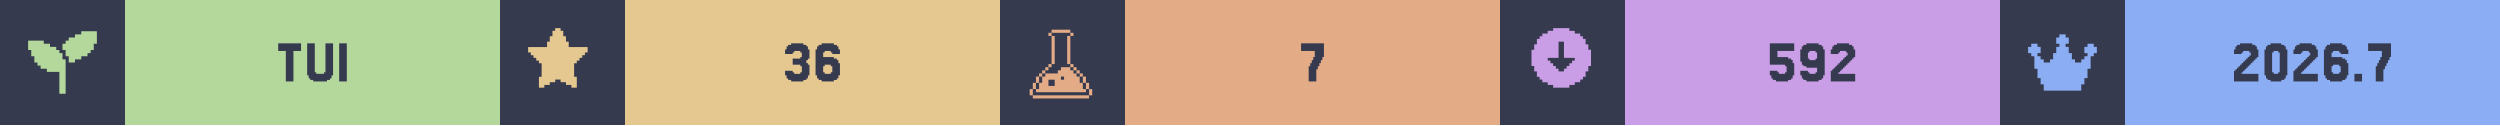
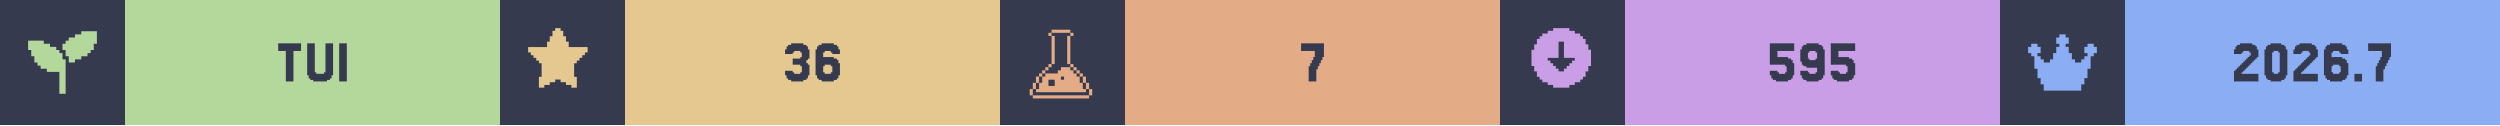
<svg xmlns="http://www.w3.org/2000/svg" width="1200" viewBox="0 0 200 10">
  <g>
    <rect width="200" height="10" fill="#363a4f" />
    <g class="badge" transform="translate(0 0)">
      <path transform="translate(2 2) scale(0.25)" fill="#b4d89c" d="M 18 2 L 18 3 L 16 3 L 16 4 L 14 4 L 14 5 L 13 5 L 13 6 L 12 6 L 12 8 L 13 8 L 13 10 L 14 10 L 14 12 L 16 12 L 16 11 L 18 11 L 18 10 L 20 10 L 20 9 L 21 9 L 21 8 L 22 8 L 22 6 L 23 6 L 23 2 L 18 2 z M 1 5 L 1 8 L 2 8 L 2 10 L 3 10 L 3 12 L 4 12 L 4 13 L 5 13 L 5 14 L 7 14 L 7 15 L 11 15 L 11 22 L 13 22 L 13 11 L 12 11 L 12 9 L 11 9 L 11 8 L 10 8 L 10 7 L 8 7 L 8 6 L 6 6 L 6 5 L 1 5 z" />
      <rect fill="#b4d89c" width="30" height="10" x="10" y="0" />
      <path fill="#363a4f" d="M24.085 3.467V4.077H23.476V6.516H22.866V4.077H22.256V3.467Z M25.305 5.785V5.907H25.915V5.785H26.037V3.467H26.646V6.029H26.524V6.272H26.402V6.394H26.159V6.516H25.061V6.394H24.817V6.272H24.695V6.029H24.573V3.467H25.183V5.785Z M27.744 3.467V6.516H27.134V3.467Z" />
    </g>
    <g class="badge" transform="translate(40 0)">
      <path transform="" fill="#e5c890" d="M5.929 6.145h.216v.866h-.433v-.217H5.28v-.216h-.432v-.216h-.433v.216H3.98v.216h-.433v.217h-.433v-.866h.217V5.063h-.217v-.216H2.9V4.63h-.217v-.216h-.216v-.217H2.25v-.432h1.515v-.433h.216v-.433h.216v-.433h.217V2.25h.433v.216h.216v.433h.216v.433h.217v.433H7.01v.432h-.217v.217h-.216v.216h-.216v.217h-.217v.216H5.93z" />
      <rect fill="#e5c890" width="30" height="10" x="10" y="0" />
      <path fill="#363a4f" d="M23.415 5.663V5.785H23.537V5.907H24.024V5.785H24.146V5.297H24.024V5.175H23.415V4.687H24.024V4.565H24.146V4.199H24.024V4.077H23.537V4.199H23.415V4.321H22.805V3.955H22.927V3.711H23.049V3.589H23.293V3.467H24.268V3.589H24.512V3.711H24.634V3.955H24.756V4.687H24.634V4.809H24.512V5.053H24.634V5.175H24.756V6.029H24.634V6.272H24.512V6.394H24.268V6.516H23.293V6.394H23.049V6.272H22.927V6.029H22.805V5.663Z M25.976 5.785V5.907H26.463V5.785H26.585V5.297H26.463V5.175H25.976V5.297H25.854V5.785ZM25.854 4.565H26.707V4.687H26.951V4.809H27.073V5.053H27.195V6.029H27.073V6.272H26.951V6.394H26.707V6.516H25.732V6.394H25.488V6.272H25.366V6.029H25.244V3.955H25.366V3.711H25.488V3.589H25.732V3.467H26.707V3.589H26.951V3.711H27.073V3.955H27.195V4.321H26.585V4.199H26.463V4.077H25.976V4.199H25.854Z" />
    </g>
    <g class="badge" transform="translate(80 0)">
      <path transform="translate(2 2) scale(0.25)" fill="#e3ac86" d="M 8.502 1.5 L 8.502 2.5 L 14.504 2.5 L 14.504 1.5 L 8.502 1.5 z M 14.504 2.5 L 14.504 3.5 L 15.504 3.5 L 15.504 2.5 L 14.504 2.5 z M 14.504 3.5 L 13.502 3.5 L 13.502 12.502 L 14.504 12.502 L 14.504 3.5 z M 14.504 12.502 L 14.504 13.502 L 15.504 13.502 L 15.504 12.502 L 14.504 12.502 z M 15.504 13.502 L 15.504 14.504 L 16.504 14.504 L 16.504 15.504 L 17.504 15.504 L 17.504 16.504 L 18.504 16.504 L 18.504 15.502 L 17.504 15.502 L 17.504 14.502 L 16.504 14.502 L 16.504 13.502 L 15.504 13.502 z M 18.504 16.504 L 18.504 18.504 L 19.504 18.504 L 19.504 16.504 L 18.504 16.504 z M 19.504 18.504 L 19.504 20.504 L 20.504 20.504 L 20.504 18.504 L 19.504 18.504 z M 20.504 20.504 L 20.504 22.504 L 21.504 22.504 L 21.504 20.504 L 20.504 20.504 z M 19.504 20.504 L 18.504 20.504 L 18.504 18.504 L 17.504 18.504 L 17.504 16.504 L 16.504 16.504 L 16.504 15.504 L 15.504 15.504 L 15.504 14.504 L 14.504 14.504 L 14.504 13.502 L 11.502 13.502 L 11.502 14.504 L 10.502 14.504 L 10.502 15.504 L 6.502 15.504 L 6.502 16.504 L 5.5 16.504 L 5.5 18.504 L 4.5 18.504 L 4.5 20.504 L 3.5 20.504 L 3.5 21.504 L 19.504 21.504 L 19.504 20.504 z M 3.5 20.504 L 3.5 18.504 L 2.5 18.504 L 2.5 20.504 L 3.5 20.504 z M 2.5 20.504 L 1.5 20.504 L 1.5 22.504 L 2.5 22.504 L 2.5 20.504 z M 3.5 18.504 L 4.5 18.504 L 4.5 16.504 L 3.5 16.504 L 3.5 18.504 z M 4.5 16.504 L 5.5 16.504 L 5.5 15.504 L 6.502 15.504 L 6.502 14.504 L 7.502 14.504 L 7.502 13.502 L 6.502 13.502 L 6.502 14.502 L 5.5 14.502 L 5.5 15.502 L 4.5 15.502 L 4.5 16.504 z M 7.502 13.502 L 8.502 13.502 L 8.502 12.502 L 7.502 12.502 L 7.502 13.502 z M 8.502 12.502 L 9.502 12.502 L 9.502 3.5 L 8.502 3.5 L 8.502 12.502 z M 8.502 3.5 L 8.502 2.5 L 7.502 2.5 L 7.502 3.5 L 8.502 3.5 z M 11.502 16.504 L 12.502 16.504 L 12.502 17.504 L 11.502 17.504 L 11.502 16.504 z M 7.502 17.504 L 9.502 17.504 L 9.502 19.504 L 7.502 19.504 L 7.502 17.504 z M 2.5 22.506 L 2.5 23.506 L 20.504 23.506 L 20.504 22.506 L 2.5 22.506 z" />
      <rect fill="#e3ac86" width="30" height="10" x="10" y="0" />
      <path fill="#363a4f" d="M24.817 5.297V5.053H24.939V4.809H25.061V4.565H25.183V4.077H24.085V3.467H25.915V4.565H25.793V4.809H25.671V5.053H25.549V5.297H25.427V5.541H25.305V6.516H24.695V5.297Z" />
    </g>
    <g class="badge" transform="translate(120 0)">
      <path transform="" fill="#ca9ee6" d="M5.55 6.794h.432v-.216h.433v-.216h.216v-.217h.217v-.433h.216V5.28h.217V3.981h-.217v-.433h-.216v-.433h-.217V2.9h-.216v-.217h-.433v-.216h-.433V2.25h-1.298v.216h-.433v.216h-.433V2.9h-.216v.216h-.217v.433h-.216v.433h-.217v1.298h.217v.433h.216v.433h.217v.217h.216v.216h.433v.216h.433v.217h1.298zm-1.083-1.298v-.217h-.216v-.216h-.217v-.216h-.216V4.63h.866V3.332h.432V4.63h.866v.217h-.216v.216h-.217v.216h-.216v.217h-.217v.216h-.432v-.216z" />
      <rect fill="#ca9ee6" width="30" height="10" x="10" y="0" />
-       <path fill="#363a4f" d="M22.195 5.663V5.785H22.317V5.907H22.805V5.785H22.927V5.297H22.805V5.175H21.585V3.467H23.537V4.077H22.195V4.565H23.049V4.687H23.293V4.809H23.415V5.053H23.537V6.029H23.415V6.272H23.293V6.394H23.049V6.516H22.073V6.394H21.829V6.272H21.707V6.029H21.585V5.663Z M25.366 4.687V4.199H25.244V4.077H24.756V4.199H24.634V4.687H24.756V4.809H25.244V4.687ZM24.146 6.272V6.029H24.024V5.663H24.634V5.785H24.756V5.907H25.244V5.785H25.366V5.419H24.512V5.297H24.268V5.175H24.146V4.931H24.024V3.955H24.146V3.711H24.268V3.589H24.512V3.467H25.488V3.589H25.732V3.711H25.854V3.955H25.976V6.029H25.854V6.272H25.732V6.394H25.488V6.516H24.512V6.394H24.268V6.272Z M27.195 5.663V5.785H27.073V5.907H28.415V6.516H26.463V5.663H26.585V5.541H26.707V5.419H26.829V5.297H26.951V5.175H27.073V5.053H27.195V4.931H27.317V4.809H27.439V4.687H27.561V4.565H27.683V4.443H27.805V4.199H27.683V4.077H27.195V4.199H27.073V4.321H26.463V3.955H26.585V3.711H26.707V3.589H26.951V3.467H27.927V3.589H28.171V3.711H28.293V3.955H28.415V4.565H28.293V4.687H28.171V4.809H28.049V4.931H27.927V5.053H27.805V5.175H27.683V5.297H27.561V5.419H27.439V5.541H27.317V5.663Z" />
+       <path fill="#363a4f" d="M22.195 5.663V5.785H22.317V5.907H22.805V5.785H22.927V5.297H22.805V5.175H21.585V3.467H23.537V4.077H22.195V4.565H23.049V4.687H23.293V4.809H23.415V5.053H23.537V6.029H23.415V6.272H23.293V6.394H23.049V6.516H22.073V6.394H21.829V6.272H21.707V6.029H21.585V5.663Z M25.366 4.687V4.199H25.244V4.077H24.756V4.199H24.634V4.687H24.756V4.809H25.244V4.687ZM24.146 6.272V6.029H24.024V5.663H24.634V5.785H24.756V5.907H25.244V5.785H25.366V5.419H24.512V5.297H24.268V5.175H24.146V4.931H24.024V3.955H24.146V3.711H24.268V3.589H24.512V3.467H25.488V3.589H25.732V3.711H25.854V3.955H25.976V6.029H25.854V6.272H25.732V6.394H25.488V6.516H24.512V6.394H24.268V6.272Z M27.073 5.663V5.785H27.195V5.907H27.683V5.785H27.805V5.297H27.683V5.175H26.463V3.467H28.415V4.077H27.073V4.565H27.927V4.687H28.171V4.809H28.293V5.053H28.415V6.029H28.293V6.272H28.171V6.394H27.927V6.516H26.951V6.394H26.707V6.272H26.585V6.029H26.463V5.663Z" />
    </g>
    <g class="badge" transform="translate(160 0)">
      <path transform="translate(2 2) scale(0.25)" fill="#8aadf4" d="M23 7v2h-1v1h-1v4h-1v3h-1v2h-1v2H6v-2H5v-2H4v-3H3v-4H2V9H1V7h1V6h2v1h1v2H4v1h1v1h1v1h2v-1h1V9h1V7h1V6h-1V4h1V3h2v1h1v2h-1v1h1v2h1v2h1v1h2v-1h1v-1h1V9h-1V7h1V6h2v1z" />
      <rect fill="#8aadf4" width="30" height="10" x="10" y="0" />
      <path fill="#363a4f" d="M19.451 5.663V5.785H19.329V5.907H20.671V6.516H18.72V5.663H18.841V5.541H18.963V5.419H19.085V5.297H19.207V5.175H19.329V5.053H19.451V4.931H19.573V4.809H19.695V4.687H19.817V4.565H19.939V4.443H20.061V4.199H19.939V4.077H19.451V4.199H19.329V4.321H18.72V3.955H18.841V3.711H18.963V3.589H19.207V3.467H20.183V3.589H20.427V3.711H20.549V3.955H20.671V4.565H20.549V4.687H20.427V4.809H20.305V4.931H20.183V5.053H20.061V5.175H19.939V5.297H19.817V5.419H19.695V5.541H19.573V5.663Z M22.866 6.029V6.272H22.744V6.394H22.5V6.516H21.646V6.394H21.402V6.272H21.28V6.029H21.159V3.955H21.28V3.711H21.402V3.589H21.646V3.467H22.5V3.589H22.744V3.711H22.866V3.955H22.988V6.029ZM21.89 5.785V5.907H22.256V5.785H22.378V4.199H22.256V4.077H21.89V4.199H21.768V5.785Z M24.207 5.663V5.785H24.085V5.907H25.427V6.516H23.476V5.663H23.598V5.541H23.72V5.419H23.841V5.297H23.963V5.175H24.085V5.053H24.207V4.931H24.329V4.809H24.451V4.687H24.573V4.565H24.695V4.443H24.817V4.199H24.695V4.077H24.207V4.199H24.085V4.321H23.476V3.955H23.598V3.711H23.72V3.589H23.963V3.467H24.939V3.589H25.183V3.711H25.305V3.955H25.427V4.565H25.305V4.687H25.183V4.809H25.061V4.931H24.939V5.053H24.817V5.175H24.695V5.297H24.573V5.419H24.451V5.541H24.329V5.663Z M26.646 5.785V5.907H27.134V5.785H27.256V5.297H27.134V5.175H26.646V5.297H26.524V5.785ZM26.524 4.565H27.378V4.687H27.622V4.809H27.744V5.053H27.866V6.029H27.744V6.272H27.622V6.394H27.378V6.516H26.402V6.394H26.159V6.272H26.037V6.029H25.915V3.955H26.037V3.711H26.159V3.589H26.402V3.467H27.378V3.589H27.622V3.711H27.744V3.955H27.866V4.321H27.256V4.199H27.134V4.077H26.646V4.199H26.524Z M28.963 5.907V6.516H28.354V5.907Z M30.183 5.297V5.053H30.305V4.809H30.427V4.565H30.549V4.077H29.451V3.467H31.28V4.565H31.159V4.809H31.037V5.053H30.915V5.297H30.793V5.541H30.671V6.516H30.061V5.297Z" />
    </g>
  </g>
</svg>
